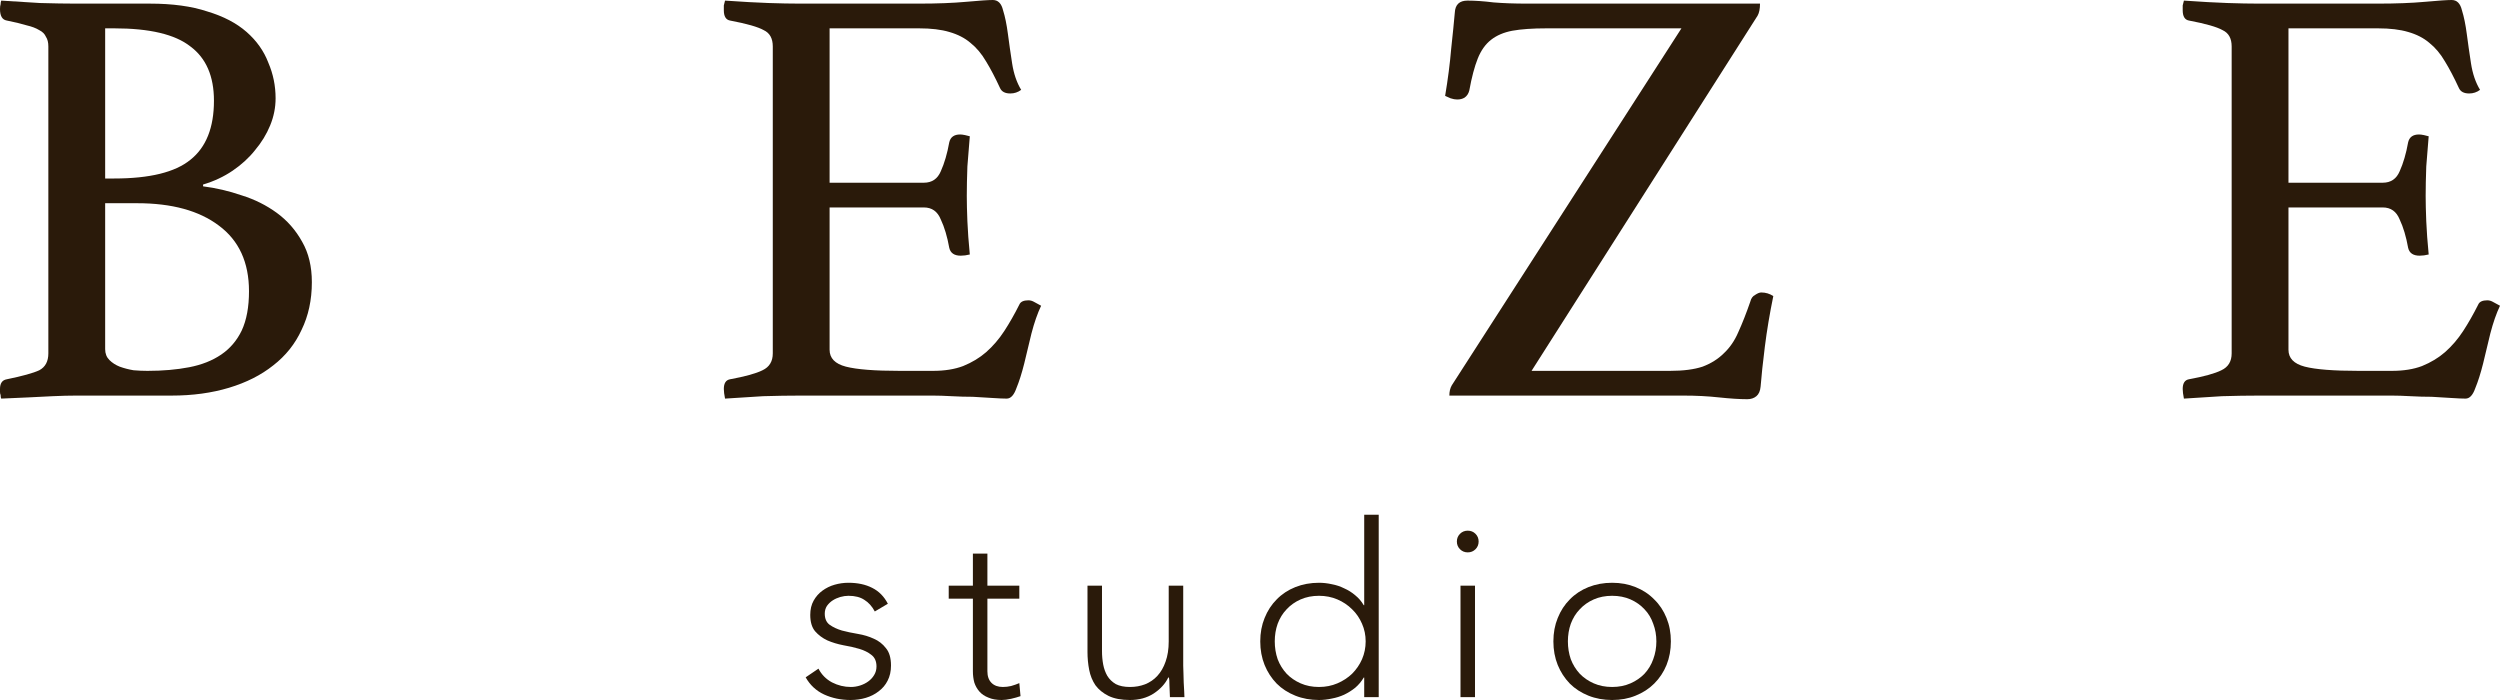
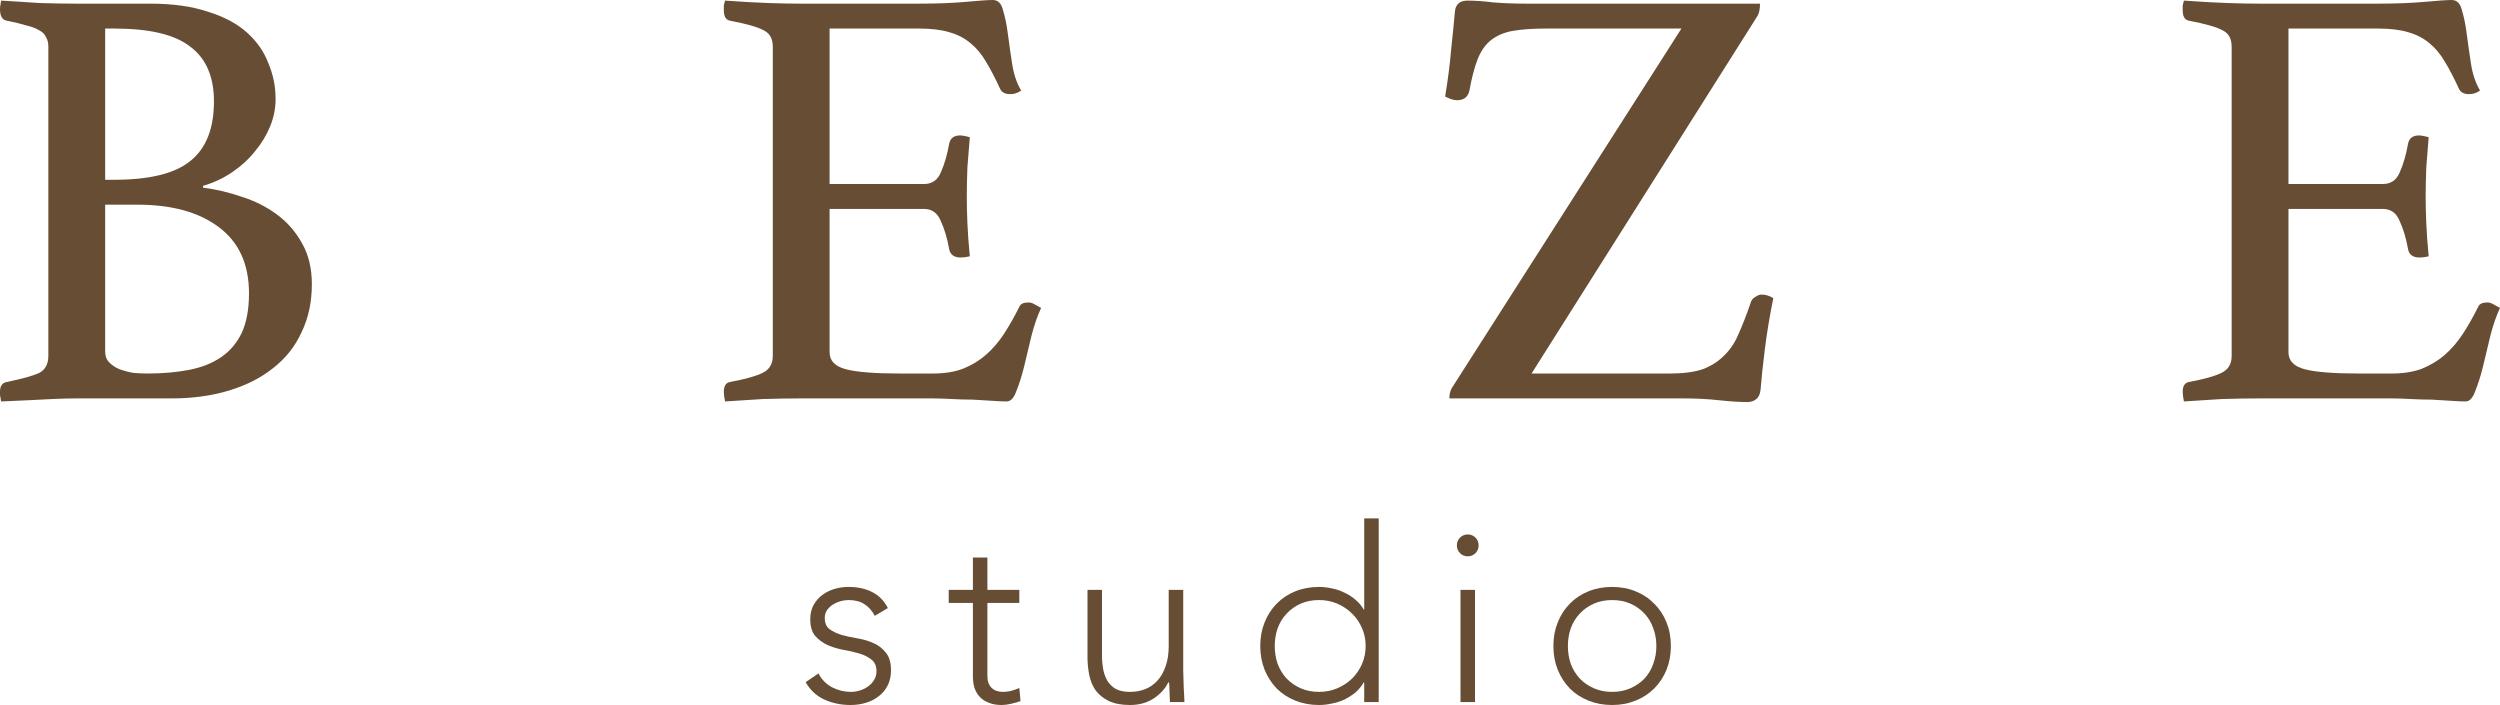
- <svg xmlns="http://www.w3.org/2000/svg" width="500" height="140" viewBox="0 0 500 140" fill="none">
-   <path d="M22.845 35.7C29.937 35.7 35.013 34.453 38.075 31.961C41.218 29.468 42.79 25.528 42.79 20.141C42.79 15.237 41.218 11.618 38.075 9.287C35.013 6.875 29.937 5.668 22.845 5.668H21.032V35.7H22.845ZM21.032 69.831C21.032 70.716 21.314 71.439 21.878 72.002C22.442 72.565 23.127 73.007 23.933 73.329C24.82 73.65 25.746 73.892 26.713 74.052C27.68 74.133 28.607 74.173 29.493 74.173C32.556 74.173 35.336 73.932 37.834 73.449C40.332 72.967 42.467 72.123 44.24 70.917C46.013 69.711 47.383 68.103 48.35 66.092C49.317 64.002 49.8 61.389 49.8 58.253C49.8 52.464 47.786 48.082 43.757 45.107C39.808 42.132 34.369 40.644 27.439 40.644H21.032V69.831ZM40.614 37.267C43.193 37.589 45.771 38.192 48.35 39.077C50.928 39.88 53.265 41.046 55.361 42.574C57.456 44.102 59.148 46.032 60.437 48.363C61.727 50.614 62.371 53.308 62.371 56.444C62.371 59.982 61.686 63.158 60.316 65.972C59.027 68.786 57.133 71.158 54.635 73.088C52.218 75.017 49.276 76.505 45.811 77.55C42.346 78.595 38.519 79.118 34.328 79.118H15.23C13.86 79.118 12.289 79.158 10.516 79.239C8.824 79.319 7.212 79.399 5.681 79.48C3.908 79.56 2.095 79.641 0.242 79.721C0.161 79.56 0.121 79.319 0.121 78.997C0.04 78.836 0 78.635 0 78.394C0 78.153 0 77.952 0 77.791C0 76.665 0.443 76.022 1.33 75.862C4.472 75.218 6.648 74.615 7.857 74.052C9.066 73.409 9.67 72.284 9.67 70.675V9.287C9.67 8.483 9.509 7.839 9.186 7.357C8.945 6.794 8.502 6.352 7.857 6.03C7.212 5.628 6.366 5.307 5.318 5.065C4.271 4.744 2.941 4.422 1.33 4.101C0.443 3.94 0 3.176 0 1.809C0 1.407 0.04 1.085 0.121 0.844C0.121 0.603 0.161 0.362 0.242 0.121C2.659 0.281 5.238 0.442 7.978 0.603C10.798 0.683 13.175 0.724 15.109 0.724H29.977C34.489 0.724 38.317 1.246 41.46 2.292C44.683 3.256 47.302 4.623 49.317 6.392C51.331 8.161 52.782 10.211 53.668 12.543C54.635 14.794 55.119 17.166 55.119 19.659C55.119 21.508 54.756 23.317 54.031 25.086C53.306 26.855 52.298 28.503 51.009 30.031C49.8 31.559 48.309 32.926 46.537 34.132C44.764 35.338 42.79 36.262 40.614 36.906V37.267Z" fill="#2A1A0A" />
-   <path d="M165.919 5.668V36.544H184.775C186.387 36.544 187.515 35.78 188.16 34.252C188.885 32.644 189.449 30.714 189.852 28.463C190.094 27.418 190.819 26.895 192.028 26.895C192.27 26.895 192.592 26.935 192.995 27.016C193.398 27.096 193.72 27.177 193.962 27.257C193.801 29.026 193.64 31.036 193.478 33.287C193.398 35.539 193.358 37.509 193.358 39.197C193.358 40.564 193.398 42.252 193.478 44.263C193.559 46.192 193.72 48.403 193.962 50.896C193.317 51.057 192.713 51.137 192.149 51.137C190.86 51.137 190.094 50.614 189.852 49.569C189.449 47.318 188.885 45.428 188.16 43.901C187.515 42.293 186.387 41.489 184.775 41.489H165.919V69.952C165.919 71.64 167.007 72.766 169.183 73.329C171.358 73.892 174.944 74.173 179.941 74.173H186.589C188.926 74.173 190.94 73.851 192.632 73.208C194.405 72.484 195.936 71.56 197.226 70.434C198.595 69.228 199.804 67.821 200.852 66.213C201.899 64.605 202.907 62.836 203.874 60.906C204.115 60.343 204.72 60.062 205.687 60.062C206.09 60.062 206.493 60.183 206.896 60.424C207.379 60.665 207.822 60.906 208.225 61.148C207.5 62.675 206.855 64.525 206.291 66.695C205.808 68.786 205.324 70.796 204.841 72.726C204.357 74.655 203.833 76.304 203.269 77.671C202.786 79.037 202.141 79.721 201.335 79.721C200.691 79.721 199.764 79.681 198.555 79.6C197.346 79.52 196.017 79.439 194.566 79.359C193.196 79.359 191.786 79.319 190.336 79.239C188.885 79.158 187.636 79.118 186.589 79.118H160.117C157.78 79.118 155.282 79.158 152.623 79.239C149.964 79.399 147.425 79.56 145.008 79.721C144.847 78.917 144.766 78.274 144.766 77.791C144.766 76.665 145.169 76.022 145.975 75.862C149.037 75.299 151.213 74.696 152.502 74.052C153.872 73.409 154.557 72.284 154.557 70.675V9.287C154.557 7.679 153.953 6.593 152.744 6.03C151.616 5.387 149.359 4.744 145.975 4.101C145.169 3.94 144.766 3.256 144.766 2.05C144.766 1.648 144.766 1.327 144.766 1.085C144.847 0.764 144.927 0.442 145.008 0.121C148.473 0.362 151.374 0.523 153.711 0.603C156.048 0.683 158.143 0.724 159.996 0.724H183.808C187.435 0.724 190.577 0.603 193.237 0.362C195.896 0.121 197.669 0 198.555 0C199.603 0 200.288 0.683 200.61 2.05C201.013 3.337 201.335 4.905 201.577 6.754C201.819 8.603 202.101 10.573 202.423 12.664C202.746 14.754 203.35 16.523 204.236 17.97C203.592 18.453 202.866 18.694 202.061 18.694C201.013 18.694 200.328 18.332 200.006 17.608C199.039 15.518 198.112 13.749 197.226 12.302C196.339 10.774 195.292 9.528 194.083 8.563C192.955 7.598 191.544 6.875 189.852 6.392C188.241 5.91 186.226 5.668 183.808 5.668H165.919Z" fill="#2A1A0A" />
-   <path d="M306.311 74.173H333.991C336.65 74.173 338.826 73.892 340.518 73.329C342.211 72.686 343.621 71.801 344.749 70.675C345.958 69.55 346.925 68.143 347.65 66.454C348.456 64.685 349.262 62.635 350.068 60.303C350.229 59.66 350.551 59.218 351.035 58.977C351.518 58.655 351.921 58.494 352.243 58.494C353.13 58.494 353.936 58.735 354.661 59.218C353.936 62.756 353.371 66.133 352.969 69.349C352.566 72.565 352.284 75.218 352.122 77.309C352.042 78.193 351.76 78.836 351.276 79.239C350.793 79.641 350.188 79.841 349.463 79.841C347.932 79.841 346.038 79.721 343.782 79.48C341.606 79.239 339.229 79.118 336.65 79.118H289.872C289.872 78.314 290.033 77.63 290.356 77.067L336.288 5.668H309.333C306.512 5.668 304.216 5.829 302.443 6.151C300.751 6.473 299.341 7.076 298.212 7.96C297.084 8.844 296.198 10.091 295.553 11.699C294.909 13.307 294.344 15.438 293.861 18.091C293.7 18.734 293.377 19.217 292.894 19.538C292.491 19.779 292.007 19.9 291.443 19.9C291.041 19.9 290.597 19.82 290.114 19.659C289.711 19.498 289.348 19.337 289.026 19.176C289.59 15.799 289.993 12.664 290.235 9.769C290.557 6.794 290.799 4.382 290.96 2.533C291.041 0.925 291.887 0.121 293.498 0.121C295.029 0.121 296.762 0.241 298.696 0.482C300.63 0.643 302.886 0.724 305.465 0.724H352.002C352.002 1.769 351.84 2.573 351.518 3.136L306.311 74.173Z" fill="#2A1A0A" />
-   <path d="M457.694 5.668V36.544H476.55C478.162 36.544 479.29 35.78 479.935 34.252C480.66 32.644 481.224 30.714 481.627 28.463C481.869 27.418 482.594 26.895 483.803 26.895C484.045 26.895 484.367 26.935 484.77 27.016C485.173 27.096 485.495 27.177 485.737 27.257C485.576 29.026 485.415 31.036 485.253 33.287C485.173 35.539 485.132 37.509 485.132 39.197C485.132 40.564 485.173 42.252 485.253 44.263C485.334 46.192 485.495 48.403 485.737 50.896C485.092 51.057 484.488 51.137 483.924 51.137C482.634 51.137 481.869 50.614 481.627 49.569C481.224 47.318 480.66 45.428 479.935 43.901C479.29 42.293 478.162 41.489 476.55 41.489H457.694V69.952C457.694 71.64 458.782 72.766 460.958 73.329C463.133 73.892 466.719 74.173 471.715 74.173H478.363C480.7 74.173 482.715 73.851 484.407 73.208C486.18 72.484 487.711 71.56 489 70.434C490.37 69.228 491.579 67.821 492.627 66.213C493.674 64.605 494.682 62.836 495.649 60.906C495.89 60.343 496.495 60.062 497.462 60.062C497.865 60.062 498.267 60.183 498.67 60.424C499.154 60.665 499.597 60.906 500 61.148C499.275 62.675 498.63 64.525 498.066 66.695C497.583 68.786 497.099 70.796 496.616 72.726C496.132 74.655 495.608 76.304 495.044 77.671C494.561 79.037 493.916 79.721 493.11 79.721C492.466 79.721 491.539 79.681 490.33 79.6C489.121 79.52 487.792 79.439 486.341 79.359C484.971 79.359 483.561 79.319 482.111 79.239C480.66 79.158 479.411 79.118 478.363 79.118H451.892C449.555 79.118 447.057 79.158 444.398 79.239C441.739 79.399 439.2 79.56 436.783 79.721C436.622 78.917 436.541 78.274 436.541 77.791C436.541 76.665 436.944 76.022 437.75 75.862C440.812 75.299 442.988 74.696 444.277 74.052C445.647 73.409 446.332 72.284 446.332 70.675V9.287C446.332 7.679 445.727 6.593 444.519 6.03C443.391 5.387 441.134 4.744 437.75 4.101C436.944 3.94 436.541 3.256 436.541 2.05C436.541 1.648 436.541 1.327 436.541 1.085C436.622 0.764 436.702 0.442 436.783 0.121C440.248 0.362 443.149 0.523 445.486 0.603C447.823 0.683 449.918 0.724 451.771 0.724H475.583C479.21 0.724 482.352 0.603 485.012 0.362C487.671 0.121 489.444 0 490.33 0C491.378 0 492.063 0.683 492.385 2.05C492.788 3.337 493.11 4.905 493.352 6.754C493.594 8.603 493.876 10.573 494.198 12.664C494.52 14.754 495.125 16.523 496.011 17.97C495.367 18.453 494.641 18.694 493.835 18.694C492.788 18.694 492.103 18.332 491.781 17.608C490.814 15.518 489.887 13.749 489 12.302C488.114 10.774 487.066 9.528 485.858 8.563C484.73 7.598 483.319 6.875 481.627 6.392C480.015 5.91 478.001 5.668 475.583 5.668H457.694Z" fill="#2A1A0A" />
-   <path d="M163.694 133.728C164.307 134.918 165.209 135.835 166.402 136.478C167.595 137.089 168.852 137.395 170.173 137.395C170.786 137.395 171.398 137.298 172.011 137.105C172.623 136.912 173.171 136.639 173.654 136.285C174.138 135.932 174.525 135.513 174.815 135.031C175.137 134.516 175.298 133.938 175.298 133.294C175.298 132.265 174.96 131.493 174.283 130.979C173.638 130.464 172.833 130.062 171.866 129.773C170.899 129.483 169.835 129.242 168.674 129.049C167.514 128.824 166.45 128.502 165.483 128.084C164.516 127.634 163.694 127.023 163.018 126.251C162.373 125.479 162.051 124.385 162.051 122.97C162.051 121.877 162.276 120.928 162.727 120.124C163.179 119.32 163.759 118.661 164.468 118.146C165.209 117.599 166.031 117.197 166.934 116.94C167.836 116.683 168.755 116.554 169.69 116.554C171.527 116.554 173.107 116.892 174.428 117.567C175.782 118.243 176.829 119.304 177.571 120.751L174.96 122.295C174.412 121.266 173.719 120.494 172.881 119.979C172.075 119.433 171.011 119.159 169.69 119.159C169.174 119.159 168.626 119.24 168.046 119.4C167.498 119.561 166.998 119.786 166.547 120.076C166.096 120.365 165.709 120.735 165.387 121.185C165.097 121.636 164.952 122.15 164.952 122.729C164.952 123.726 165.274 124.466 165.919 124.948C166.595 125.431 167.417 125.817 168.384 126.106C169.351 126.363 170.415 126.589 171.575 126.782C172.736 126.974 173.8 127.296 174.767 127.746C175.734 128.164 176.539 128.792 177.184 129.628C177.861 130.432 178.199 131.59 178.199 133.101C178.199 134.259 177.974 135.272 177.522 136.141C177.103 136.977 176.507 137.684 175.734 138.263C174.992 138.842 174.138 139.276 173.171 139.566C172.204 139.855 171.189 140 170.125 140C168.191 140 166.418 139.63 164.806 138.89C163.227 138.151 162.002 137.009 161.132 135.465L163.694 133.728Z" fill="#2A1A0A" />
-   <path d="M203.863 119.738H197.48V134.259C197.48 135.256 197.754 136.028 198.302 136.575C198.85 137.122 199.608 137.395 200.575 137.395C201.123 137.395 201.671 137.331 202.219 137.202C202.799 137.041 203.347 136.848 203.863 136.623L204.104 139.228C203.556 139.421 202.928 139.598 202.219 139.759C201.509 139.92 200.881 140 200.333 140C199.302 140 198.415 139.839 197.674 139.518C196.932 139.228 196.336 138.826 195.885 138.312C195.434 137.797 195.095 137.202 194.869 136.527C194.676 135.819 194.579 135.063 194.579 134.259V119.738H189.744V117.133H194.579V110.717H197.48V117.133H203.863V119.738Z" fill="#2A1A0A" />
-   <path d="M236.644 133.15C236.644 133.568 236.66 134.082 236.692 134.693C236.725 135.272 236.741 135.867 236.741 136.478C236.773 137.089 236.805 137.668 236.837 138.215C236.87 138.73 236.886 139.132 236.886 139.421H233.985C233.953 138.585 233.92 137.781 233.888 137.009C233.888 136.237 233.856 135.739 233.791 135.513H233.646C233.066 136.736 232.099 137.797 230.745 138.697C229.392 139.566 227.812 140 226.007 140C224.267 140 222.832 139.727 221.704 139.18C220.608 138.633 219.738 137.926 219.093 137.057C218.481 136.157 218.062 135.128 217.836 133.97C217.61 132.812 217.498 131.622 217.498 130.4V117.133H220.399V130.255C220.399 131.156 220.479 132.04 220.64 132.908C220.801 133.745 221.075 134.5 221.462 135.176C221.881 135.851 222.445 136.398 223.154 136.816C223.896 137.202 224.847 137.395 226.007 137.395C227.071 137.395 228.07 137.218 229.005 136.864C229.972 136.478 230.794 135.915 231.471 135.176C232.18 134.404 232.728 133.455 233.115 132.329C233.534 131.172 233.743 129.821 233.743 128.277V117.133H236.644V133.15Z" fill="#2A1A0A" />
-   <path d="M272.842 135.513H272.745C272.294 136.285 271.73 136.961 271.053 137.54C270.376 138.086 269.635 138.553 268.829 138.939C268.055 139.292 267.233 139.55 266.363 139.711C265.493 139.904 264.638 140 263.8 140C262.092 140 260.513 139.711 259.062 139.132C257.612 138.553 256.371 137.749 255.339 136.72C254.308 135.658 253.502 134.42 252.922 133.005C252.341 131.558 252.051 129.982 252.051 128.277C252.051 126.572 252.341 125.013 252.922 123.598C253.502 122.15 254.308 120.912 255.339 119.883C256.371 118.822 257.612 118.001 259.062 117.422C260.513 116.844 262.092 116.554 263.8 116.554C264.638 116.554 265.493 116.651 266.363 116.844C267.233 117.004 268.055 117.278 268.829 117.664C269.635 118.017 270.376 118.484 271.053 119.063C271.73 119.609 272.294 120.269 272.745 121.041H272.842V102.95H275.743V139.421H272.842V135.513ZM273.132 128.277C273.132 127.023 272.89 125.849 272.407 124.755C271.923 123.63 271.262 122.665 270.424 121.861C269.586 121.025 268.603 120.365 267.475 119.883C266.347 119.4 265.122 119.159 263.8 119.159C262.447 119.159 261.222 119.4 260.126 119.883C259.03 120.365 258.095 121.025 257.322 121.861C256.548 122.665 255.952 123.63 255.533 124.755C255.146 125.849 254.952 127.023 254.952 128.277C254.952 129.531 255.146 130.721 255.533 131.847C255.952 132.941 256.548 133.905 257.322 134.742C258.095 135.546 259.03 136.189 260.126 136.671C261.222 137.154 262.447 137.395 263.8 137.395C265.122 137.395 266.347 137.154 267.475 136.671C268.603 136.189 269.586 135.546 270.424 134.742C271.262 133.905 271.923 132.941 272.407 131.847C272.89 130.721 273.132 129.531 273.132 128.277Z" fill="#2A1A0A" />
-   <path d="M292.1 117.133H295.001V139.421H292.1V117.133ZM291.374 108.305C291.374 107.694 291.584 107.179 292.003 106.761C292.422 106.343 292.938 106.134 293.55 106.134C294.163 106.134 294.678 106.343 295.097 106.761C295.516 107.179 295.726 107.694 295.726 108.305C295.726 108.916 295.516 109.43 295.097 109.848C294.678 110.266 294.163 110.476 293.55 110.476C292.938 110.476 292.422 110.266 292.003 109.848C291.584 109.43 291.374 108.916 291.374 108.305Z" fill="#2A1A0A" />
-   <path d="M310.677 128.277C310.677 126.572 310.967 125.013 311.548 123.598C312.128 122.15 312.934 120.912 313.965 119.883C314.997 118.822 316.238 118.001 317.688 117.422C319.139 116.844 320.718 116.554 322.426 116.554C324.135 116.554 325.698 116.844 327.116 117.422C328.567 118.001 329.808 118.822 330.839 119.883C331.903 120.912 332.725 122.15 333.305 123.598C333.885 125.013 334.175 126.572 334.175 128.277C334.175 129.982 333.885 131.558 333.305 133.005C332.725 134.42 331.903 135.658 330.839 136.72C329.808 137.749 328.567 138.553 327.116 139.132C325.698 139.711 324.135 140 322.426 140C320.718 140 319.139 139.711 317.688 139.132C316.238 138.553 314.997 137.749 313.965 136.72C312.934 135.658 312.128 134.42 311.548 133.005C310.967 131.558 310.677 129.982 310.677 128.277ZM313.578 128.277C313.578 129.531 313.772 130.721 314.159 131.847C314.578 132.941 315.174 133.905 315.948 134.742C316.721 135.546 317.656 136.189 318.752 136.671C319.848 137.154 321.073 137.395 322.426 137.395C323.78 137.395 325.005 137.154 326.101 136.671C327.197 136.189 328.132 135.546 328.905 134.742C329.679 133.905 330.259 132.941 330.646 131.847C331.065 130.721 331.274 129.531 331.274 128.277C331.274 127.023 331.065 125.849 330.646 124.755C330.259 123.63 329.679 122.665 328.905 121.861C328.132 121.025 327.197 120.365 326.101 119.883C325.005 119.4 323.78 119.159 322.426 119.159C321.073 119.159 319.848 119.4 318.752 119.883C317.656 120.365 316.721 121.025 315.948 121.861C315.174 122.665 314.578 123.63 314.159 124.755C313.772 125.849 313.578 127.023 313.578 128.277Z" fill="#2A1A0A" />
+ <svg xmlns="http://www.w3.org/2000/svg" width="500" height="141" viewBox="0 0 500 141" fill="none">
+   <path d="M22.845 35.955C29.937 35.955 35.013 34.699 38.075 32.189C41.218 29.679 42.79 25.711 42.79 20.285C42.79 15.345 41.218 11.701 38.075 9.353C35.013 6.924 29.937 5.709 22.845 5.709H21.032V35.955H22.845ZM21.032 70.33C21.032 71.221 21.314 71.95 21.878 72.516C22.442 73.083 23.127 73.529 23.933 73.853C24.82 74.176 25.746 74.419 26.713 74.581C27.68 74.662 28.607 74.703 29.493 74.703C32.556 74.703 35.336 74.46 37.834 73.974C40.332 73.488 42.467 72.638 44.24 71.423C46.013 70.209 47.383 68.589 48.35 66.564C49.317 64.459 49.8 61.827 49.8 58.669C49.8 52.839 47.786 48.425 43.757 45.429C39.808 42.433 34.369 40.935 27.439 40.935H21.032V70.33ZM40.614 37.534C43.193 37.858 45.771 38.465 48.35 39.356C50.928 40.165 53.265 41.34 55.361 42.878C57.456 44.417 59.148 46.36 60.437 48.709C61.727 50.976 62.371 53.689 62.371 56.847C62.371 60.41 61.686 63.609 60.316 66.443C59.027 69.277 57.133 71.666 54.635 73.61C52.218 75.553 49.276 77.051 45.811 78.104C42.346 79.157 38.519 79.683 34.328 79.683H15.23C13.86 79.683 12.289 79.724 10.516 79.804C8.824 79.885 7.212 79.966 5.681 80.047C3.908 80.128 2.095 80.209 0.242 80.29C0.161 80.128 0.121 79.885 0.121 79.561C0.04 79.4 0 79.197 0 78.954C0 78.711 0 78.509 0 78.347C0 77.213 0.443 76.565 1.33 76.403C4.472 75.755 6.648 75.148 7.857 74.581C9.066 73.933 9.67 72.8 9.67 71.18V9.353C9.67 8.543 9.509 7.895 9.186 7.41C8.945 6.843 8.502 6.397 7.857 6.073C7.212 5.669 6.366 5.345 5.318 5.102C4.271 4.778 2.941 4.454 1.33 4.13C0.443 3.968 0 3.199 0 1.822C0 1.417 0.04 1.093 0.121 0.85C0.121 0.607 0.161 0.364 0.242 0.121C2.659 0.283 5.238 0.445 7.978 0.607C10.798 0.688 13.175 0.729 15.109 0.729H29.977C34.489 0.729 38.317 1.255 41.46 2.308C44.683 3.28 47.302 4.656 49.317 6.438C51.331 8.219 52.782 10.284 53.668 12.633C54.635 14.9 55.119 17.289 55.119 19.799C55.119 21.662 54.756 23.484 54.031 25.265C53.306 27.047 52.298 28.707 51.009 30.245C49.8 31.784 48.309 33.161 46.537 34.375C44.764 35.59 42.79 36.521 40.614 37.169V37.534Z" fill="#674D33" />
+   <path d="M165.919 5.709V36.805H184.775C186.387 36.805 187.515 36.035 188.16 34.497C188.885 32.877 189.449 30.934 189.852 28.666C190.094 27.614 190.819 27.087 192.028 27.087C192.27 27.087 192.592 27.128 192.995 27.209C193.398 27.29 193.72 27.371 193.962 27.452C193.801 29.233 193.64 31.258 193.478 33.525C193.398 35.793 193.358 37.776 193.358 39.477C193.358 40.854 193.398 42.554 193.478 44.579C193.559 46.522 193.72 48.749 193.962 51.26C193.317 51.421 192.713 51.502 192.149 51.502C190.86 51.502 190.094 50.976 189.852 49.923C189.449 47.656 188.885 45.753 188.16 44.214C187.515 42.595 186.387 41.785 184.775 41.785H165.919V70.451C165.919 72.152 167.007 73.286 169.183 73.853C171.358 74.419 174.944 74.703 179.941 74.703H186.589C188.926 74.703 190.94 74.379 192.632 73.731C194.405 73.002 195.936 72.071 197.226 70.937C198.595 69.723 199.804 68.305 200.852 66.686C201.899 65.066 202.907 63.285 203.874 61.341C204.115 60.775 204.72 60.491 205.687 60.491C206.09 60.491 206.493 60.612 206.896 60.855C207.379 61.098 207.822 61.341 208.225 61.584C207.5 63.123 206.855 64.985 206.291 67.172C205.808 69.277 205.324 71.302 204.841 73.245C204.357 75.189 203.833 76.849 203.269 78.225C202.786 79.602 202.141 80.29 201.335 80.29C200.691 80.29 199.764 80.25 198.555 80.169C197.346 80.088 196.017 80.007 194.566 79.926C193.196 79.926 191.786 79.885 190.336 79.804C188.885 79.724 187.636 79.683 186.589 79.683H160.117C157.78 79.683 155.282 79.724 152.623 79.804C149.964 79.966 147.425 80.128 145.008 80.29C144.847 79.481 144.766 78.833 144.766 78.347C144.766 77.213 145.169 76.565 145.975 76.403C149.037 75.837 151.213 75.229 152.502 74.581C153.872 73.933 154.557 72.8 154.557 71.18V9.353C154.557 7.733 153.953 6.64 152.744 6.073C151.616 5.426 149.359 4.778 145.975 4.13C145.169 3.968 144.766 3.28 144.766 2.065C144.766 1.66 144.766 1.336 144.766 1.093C144.847 0.769 144.927 0.445 145.008 0.121C148.473 0.364 151.374 0.526 153.711 0.607C156.048 0.688 158.143 0.729 159.996 0.729H183.808C187.435 0.729 190.577 0.607 193.237 0.364C195.896 0.121 197.669 0 198.555 0C199.603 0 200.288 0.688 200.61 2.065C201.013 3.361 201.335 4.94 201.577 6.802C201.819 8.665 202.101 10.649 202.423 12.754C202.746 14.86 203.35 16.641 204.236 18.099C203.592 18.585 202.866 18.828 202.061 18.828C201.013 18.828 200.328 18.463 200.006 17.734C199.039 15.629 198.112 13.847 197.226 12.39C196.339 10.851 195.292 9.596 194.083 8.624C192.955 7.652 191.544 6.924 189.852 6.438C188.241 5.952 186.226 5.709 183.808 5.709H165.919Z" fill="#674D33" />
+   <path d="M306.311 74.703H333.991C336.65 74.703 338.826 74.419 340.518 73.853C342.211 73.205 343.621 72.314 344.749 71.18C345.958 70.046 346.925 68.629 347.65 66.929C348.456 65.147 349.262 63.082 350.068 60.734C350.229 60.086 350.551 59.641 351.035 59.398C351.518 59.074 351.921 58.912 352.243 58.912C353.13 58.912 353.936 59.155 354.661 59.641C353.936 63.204 353.371 66.605 352.969 69.844C352.566 73.083 352.284 75.755 352.122 77.861C352.042 78.752 351.76 79.4 351.276 79.804C350.793 80.209 350.188 80.412 349.463 80.412C347.932 80.412 346.038 80.29 343.782 80.047C341.606 79.804 339.229 79.683 336.65 79.683H289.872C289.872 78.873 290.033 78.185 290.356 77.618L336.288 5.709H309.333C306.512 5.709 304.216 5.871 302.443 6.195C300.751 6.519 299.341 7.126 298.212 8.017C297.084 8.908 296.198 10.163 295.553 11.782C294.909 13.402 294.344 15.548 293.861 18.22C293.7 18.868 293.377 19.354 292.894 19.678C292.491 19.921 292.007 20.042 291.443 20.042C291.041 20.042 290.597 19.961 290.114 19.799C289.711 19.637 289.348 19.475 289.026 19.313C289.59 15.912 289.993 12.754 290.235 9.839C290.557 6.843 290.799 4.413 290.96 2.551C291.041 0.931 291.887 0.121 293.498 0.121C295.029 0.121 296.762 0.243 298.696 0.486C300.63 0.648 302.886 0.729 305.465 0.729H352.002C352.002 1.782 351.84 2.591 351.518 3.158L306.311 74.703Z" fill="#674D33" />
+   <path d="M457.694 5.709V36.805H476.55C478.162 36.805 479.29 36.035 479.935 34.497C480.66 32.877 481.224 30.934 481.627 28.666C481.869 27.614 482.594 27.087 483.803 27.087C484.045 27.087 484.367 27.128 484.77 27.209C485.173 27.29 485.495 27.371 485.737 27.452C485.576 29.233 485.415 31.258 485.253 33.525C485.173 35.793 485.132 37.776 485.132 39.477C485.132 40.854 485.173 42.554 485.253 44.579C485.334 46.522 485.495 48.749 485.737 51.26C485.092 51.421 484.488 51.502 483.924 51.502C482.634 51.502 481.869 50.976 481.627 49.923C481.224 47.656 480.66 45.753 479.935 44.214C479.29 42.595 478.162 41.785 476.55 41.785H457.694V70.451C457.694 72.152 458.782 73.286 460.958 73.853C463.133 74.419 466.719 74.703 471.715 74.703H478.363C480.7 74.703 482.715 74.379 484.407 73.731C486.18 73.002 487.711 72.071 489 70.937C490.37 69.723 491.579 68.305 492.627 66.686C493.674 65.066 494.682 63.285 495.649 61.341C495.89 60.775 496.495 60.491 497.462 60.491C497.865 60.491 498.267 60.612 498.67 60.855C499.154 61.098 499.597 61.341 500 61.584C499.275 63.123 498.63 64.985 498.066 67.172C497.583 69.277 497.099 71.302 496.616 73.245C496.132 75.189 495.608 76.849 495.044 78.225C494.561 79.602 493.916 80.29 493.11 80.29C492.466 80.29 491.539 80.25 490.33 80.169C489.121 80.088 487.792 80.007 486.341 79.926C484.971 79.926 483.561 79.885 482.111 79.804C480.66 79.724 479.411 79.683 478.363 79.683H451.892C449.555 79.683 447.057 79.724 444.398 79.804C441.739 79.966 439.2 80.128 436.783 80.29C436.622 79.481 436.541 78.833 436.541 78.347C436.541 77.213 436.944 76.565 437.75 76.403C440.812 75.837 442.988 75.229 444.277 74.581C445.647 73.933 446.332 72.8 446.332 71.18V9.353C446.332 7.733 445.727 6.64 444.519 6.073C443.391 5.426 441.134 4.778 437.75 4.13C436.944 3.968 436.541 3.28 436.541 2.065C436.541 1.66 436.541 1.336 436.541 1.093C436.622 0.769 436.702 0.445 436.783 0.121C440.248 0.364 443.149 0.526 445.486 0.607C447.823 0.688 449.918 0.729 451.771 0.729H475.583C479.21 0.729 482.352 0.607 485.012 0.364C487.671 0.121 489.444 0 490.33 0C491.378 0 492.063 0.688 492.385 2.065C492.788 3.361 493.11 4.94 493.352 6.802C493.594 8.665 493.876 10.649 494.198 12.754C494.52 14.86 495.125 16.641 496.011 18.099C495.367 18.585 494.641 18.828 493.835 18.828C492.788 18.828 492.103 18.463 491.781 17.734C490.814 15.629 489.887 13.847 489 12.39C488.114 10.851 487.066 9.596 485.858 8.624C484.73 7.652 483.319 6.924 481.627 6.438C480.015 5.952 478.001 5.709 475.583 5.709H457.694Z" fill="#674D33" />
+   <path d="M163.694 134.684C164.307 135.882 165.209 136.805 166.402 137.453C167.595 138.069 168.852 138.376 170.173 138.376C170.786 138.376 171.398 138.279 172.011 138.085C172.623 137.89 173.171 137.615 173.654 137.259C174.138 136.902 174.525 136.481 174.815 135.996C175.137 135.477 175.298 134.894 175.298 134.246C175.298 133.21 174.96 132.432 174.283 131.914C173.638 131.396 172.833 130.991 171.866 130.7C170.899 130.408 169.835 130.165 168.674 129.971C167.514 129.744 166.45 129.42 165.483 128.999C164.516 128.545 163.694 127.93 163.018 127.153C162.373 126.375 162.051 125.274 162.051 123.849C162.051 122.747 162.276 121.792 162.727 120.982C163.179 120.172 163.759 119.508 164.468 118.99C165.209 118.439 166.031 118.034 166.934 117.775C167.836 117.516 168.755 117.387 169.69 117.387C171.527 117.387 173.107 117.727 174.428 118.407C175.782 119.087 176.829 120.156 177.571 121.614L174.96 123.168C174.412 122.132 173.719 121.355 172.881 120.836C172.075 120.286 171.011 120.01 169.69 120.01C169.174 120.01 168.626 120.091 168.046 120.253C167.498 120.415 166.998 120.642 166.547 120.933C166.096 121.225 165.709 121.598 165.387 122.051C165.097 122.504 164.952 123.023 164.952 123.606C164.952 124.61 165.274 125.355 165.919 125.841C166.595 126.327 167.417 126.715 168.384 127.007C169.351 127.266 170.415 127.493 171.575 127.687C172.736 127.881 173.8 128.205 174.767 128.659C175.734 129.08 176.539 129.712 177.184 130.554C177.861 131.364 178.199 132.53 178.199 134.052C178.199 135.218 177.974 136.238 177.522 137.113C177.103 137.955 176.507 138.668 175.734 139.251C174.992 139.834 174.138 140.271 173.171 140.563C172.204 140.854 171.189 141 170.125 141C168.191 141 166.418 140.627 164.806 139.882C163.227 139.137 162.002 137.988 161.132 136.433L163.694 134.684Z" fill="#674D33" />
+   <path d="M203.863 120.593H197.48V135.218C197.48 136.222 197.754 137 198.302 137.55C198.85 138.101 199.608 138.376 200.575 138.376C201.123 138.376 201.671 138.312 202.219 138.182C202.799 138.02 203.347 137.826 203.863 137.599L204.104 140.223C203.556 140.417 202.928 140.595 202.219 140.757C201.509 140.919 200.881 141 200.333 141C199.302 141 198.415 140.838 197.674 140.514C196.932 140.223 196.336 139.818 195.885 139.299C195.434 138.781 195.095 138.182 194.869 137.502C194.676 136.789 194.579 136.028 194.579 135.218V120.593H189.744V117.97H194.579V111.508H197.48V117.97H203.863V120.593Z" fill="#674D33" />
+   <path d="M236.644 134.101C236.644 134.522 236.66 135.04 236.692 135.655C236.725 136.238 236.741 136.838 236.741 137.453C236.773 138.069 236.805 138.652 236.837 139.202C236.87 139.721 236.886 140.125 236.886 140.417H233.985C233.953 139.575 233.92 138.765 233.888 137.988C233.888 137.21 233.856 136.708 233.791 136.481H233.646C233.066 137.712 232.099 138.781 230.745 139.688C229.392 140.563 227.812 141 226.007 141C224.267 141 222.832 140.725 221.704 140.174C220.608 139.623 219.738 138.911 219.093 138.036C218.481 137.129 218.062 136.093 217.836 134.927C217.61 133.761 217.498 132.562 217.498 131.331V117.97H220.399V131.185C220.399 132.092 220.479 132.983 220.64 133.858C220.801 134.7 221.075 135.461 221.462 136.141C221.881 136.821 222.445 137.372 223.154 137.793C223.896 138.182 224.847 138.376 226.007 138.376C227.071 138.376 228.07 138.198 229.005 137.842C229.972 137.453 230.794 136.886 231.471 136.141C232.18 135.364 232.728 134.408 233.115 133.275C233.534 132.109 233.743 130.748 233.743 129.193V117.97H236.644V134.101Z" fill="#674D33" />
+   <path d="M272.842 136.481H272.745C272.294 137.259 271.73 137.939 271.053 138.522C270.376 139.073 269.635 139.542 268.829 139.931C268.055 140.287 267.233 140.547 266.363 140.708C265.493 140.903 264.638 141 263.8 141C262.092 141 260.513 140.708 259.062 140.125C257.612 139.542 256.371 138.733 255.339 137.696C254.308 136.627 253.502 135.38 252.922 133.955C252.341 132.497 252.051 130.91 252.051 129.193C252.051 127.477 252.341 125.906 252.922 124.48C253.502 123.023 254.308 121.776 255.339 120.739C256.371 119.67 257.612 118.844 259.062 118.261C260.513 117.678 262.092 117.387 263.8 117.387C264.638 117.387 265.493 117.484 266.363 117.678C267.233 117.84 268.055 118.115 268.829 118.504C269.635 118.86 270.376 119.33 271.053 119.913C271.73 120.464 272.294 121.128 272.745 121.905H272.842V103.685H275.743V140.417H272.842V136.481ZM273.132 129.193C273.132 127.93 272.89 126.748 272.407 125.646C271.923 124.513 271.262 123.541 270.424 122.731C269.586 121.889 268.603 121.225 267.475 120.739C266.347 120.253 265.122 120.01 263.8 120.01C262.447 120.01 261.222 120.253 260.126 120.739C259.03 121.225 258.095 121.889 257.322 122.731C256.548 123.541 255.952 124.513 255.533 125.646C255.146 126.748 254.952 127.93 254.952 129.193C254.952 130.457 255.146 131.655 255.533 132.789C255.952 133.89 256.548 134.862 257.322 135.704C258.095 136.514 259.03 137.162 260.126 137.647C261.222 138.133 262.447 138.376 263.8 138.376C265.122 138.376 266.347 138.133 267.475 137.647C268.603 137.162 269.586 136.514 270.424 135.704C271.262 134.862 271.923 133.89 272.407 132.789C272.89 131.655 273.132 130.457 273.132 129.193Z" fill="#674D33" />
+   <path d="M292.1 117.97H295.001V140.417H292.1V117.97ZM291.374 109.078C291.374 108.463 291.584 107.945 292.003 107.523C292.422 107.102 292.938 106.892 293.55 106.892C294.163 106.892 294.678 107.102 295.097 107.523C295.516 107.945 295.726 108.463 295.726 109.078C295.726 109.694 295.516 110.212 295.097 110.633C294.678 111.054 294.163 111.265 293.55 111.265C292.938 111.265 292.422 111.054 292.003 110.633C291.584 110.212 291.374 109.694 291.374 109.078Z" fill="#674D33" />
+   <path d="M310.677 129.193C310.677 127.477 310.967 125.906 311.548 124.48C312.128 123.023 312.934 121.776 313.965 120.739C314.997 119.67 316.238 118.844 317.688 118.261C319.139 117.678 320.718 117.387 322.426 117.387C324.135 117.387 325.698 117.678 327.116 118.261C328.567 118.844 329.808 119.67 330.839 120.739C331.903 121.776 332.725 123.023 333.305 124.48C333.885 125.906 334.175 127.477 334.175 129.193C334.175 130.91 333.885 132.497 333.305 133.955C332.725 135.38 331.903 136.627 330.839 137.696C329.808 138.733 328.567 139.542 327.116 140.125C325.698 140.708 324.135 141 322.426 141C320.718 141 319.139 140.708 317.688 140.125C316.238 139.542 314.997 138.733 313.965 137.696C312.934 136.627 312.128 135.38 311.548 133.955C310.967 132.497 310.677 130.91 310.677 129.193ZM313.578 129.193C313.578 130.457 313.772 131.655 314.159 132.789C314.578 133.89 315.174 134.862 315.948 135.704C316.721 136.514 317.656 137.162 318.752 137.647C319.848 138.133 321.073 138.376 322.426 138.376C323.78 138.376 325.005 138.133 326.101 137.647C327.197 137.162 328.132 136.514 328.905 135.704C329.679 134.862 330.259 133.89 330.646 132.789C331.065 131.655 331.274 130.457 331.274 129.193C331.274 127.93 331.065 126.748 330.646 125.646C330.259 124.513 329.679 123.541 328.905 122.731C328.132 121.889 327.197 121.225 326.101 120.739C325.005 120.253 323.78 120.01 322.426 120.01C321.073 120.01 319.848 120.253 318.752 120.739C317.656 121.225 316.721 121.889 315.948 122.731C315.174 123.541 314.578 124.513 314.159 125.646C313.772 126.748 313.578 127.93 313.578 129.193Z" fill="#674D33" />
</svg>
